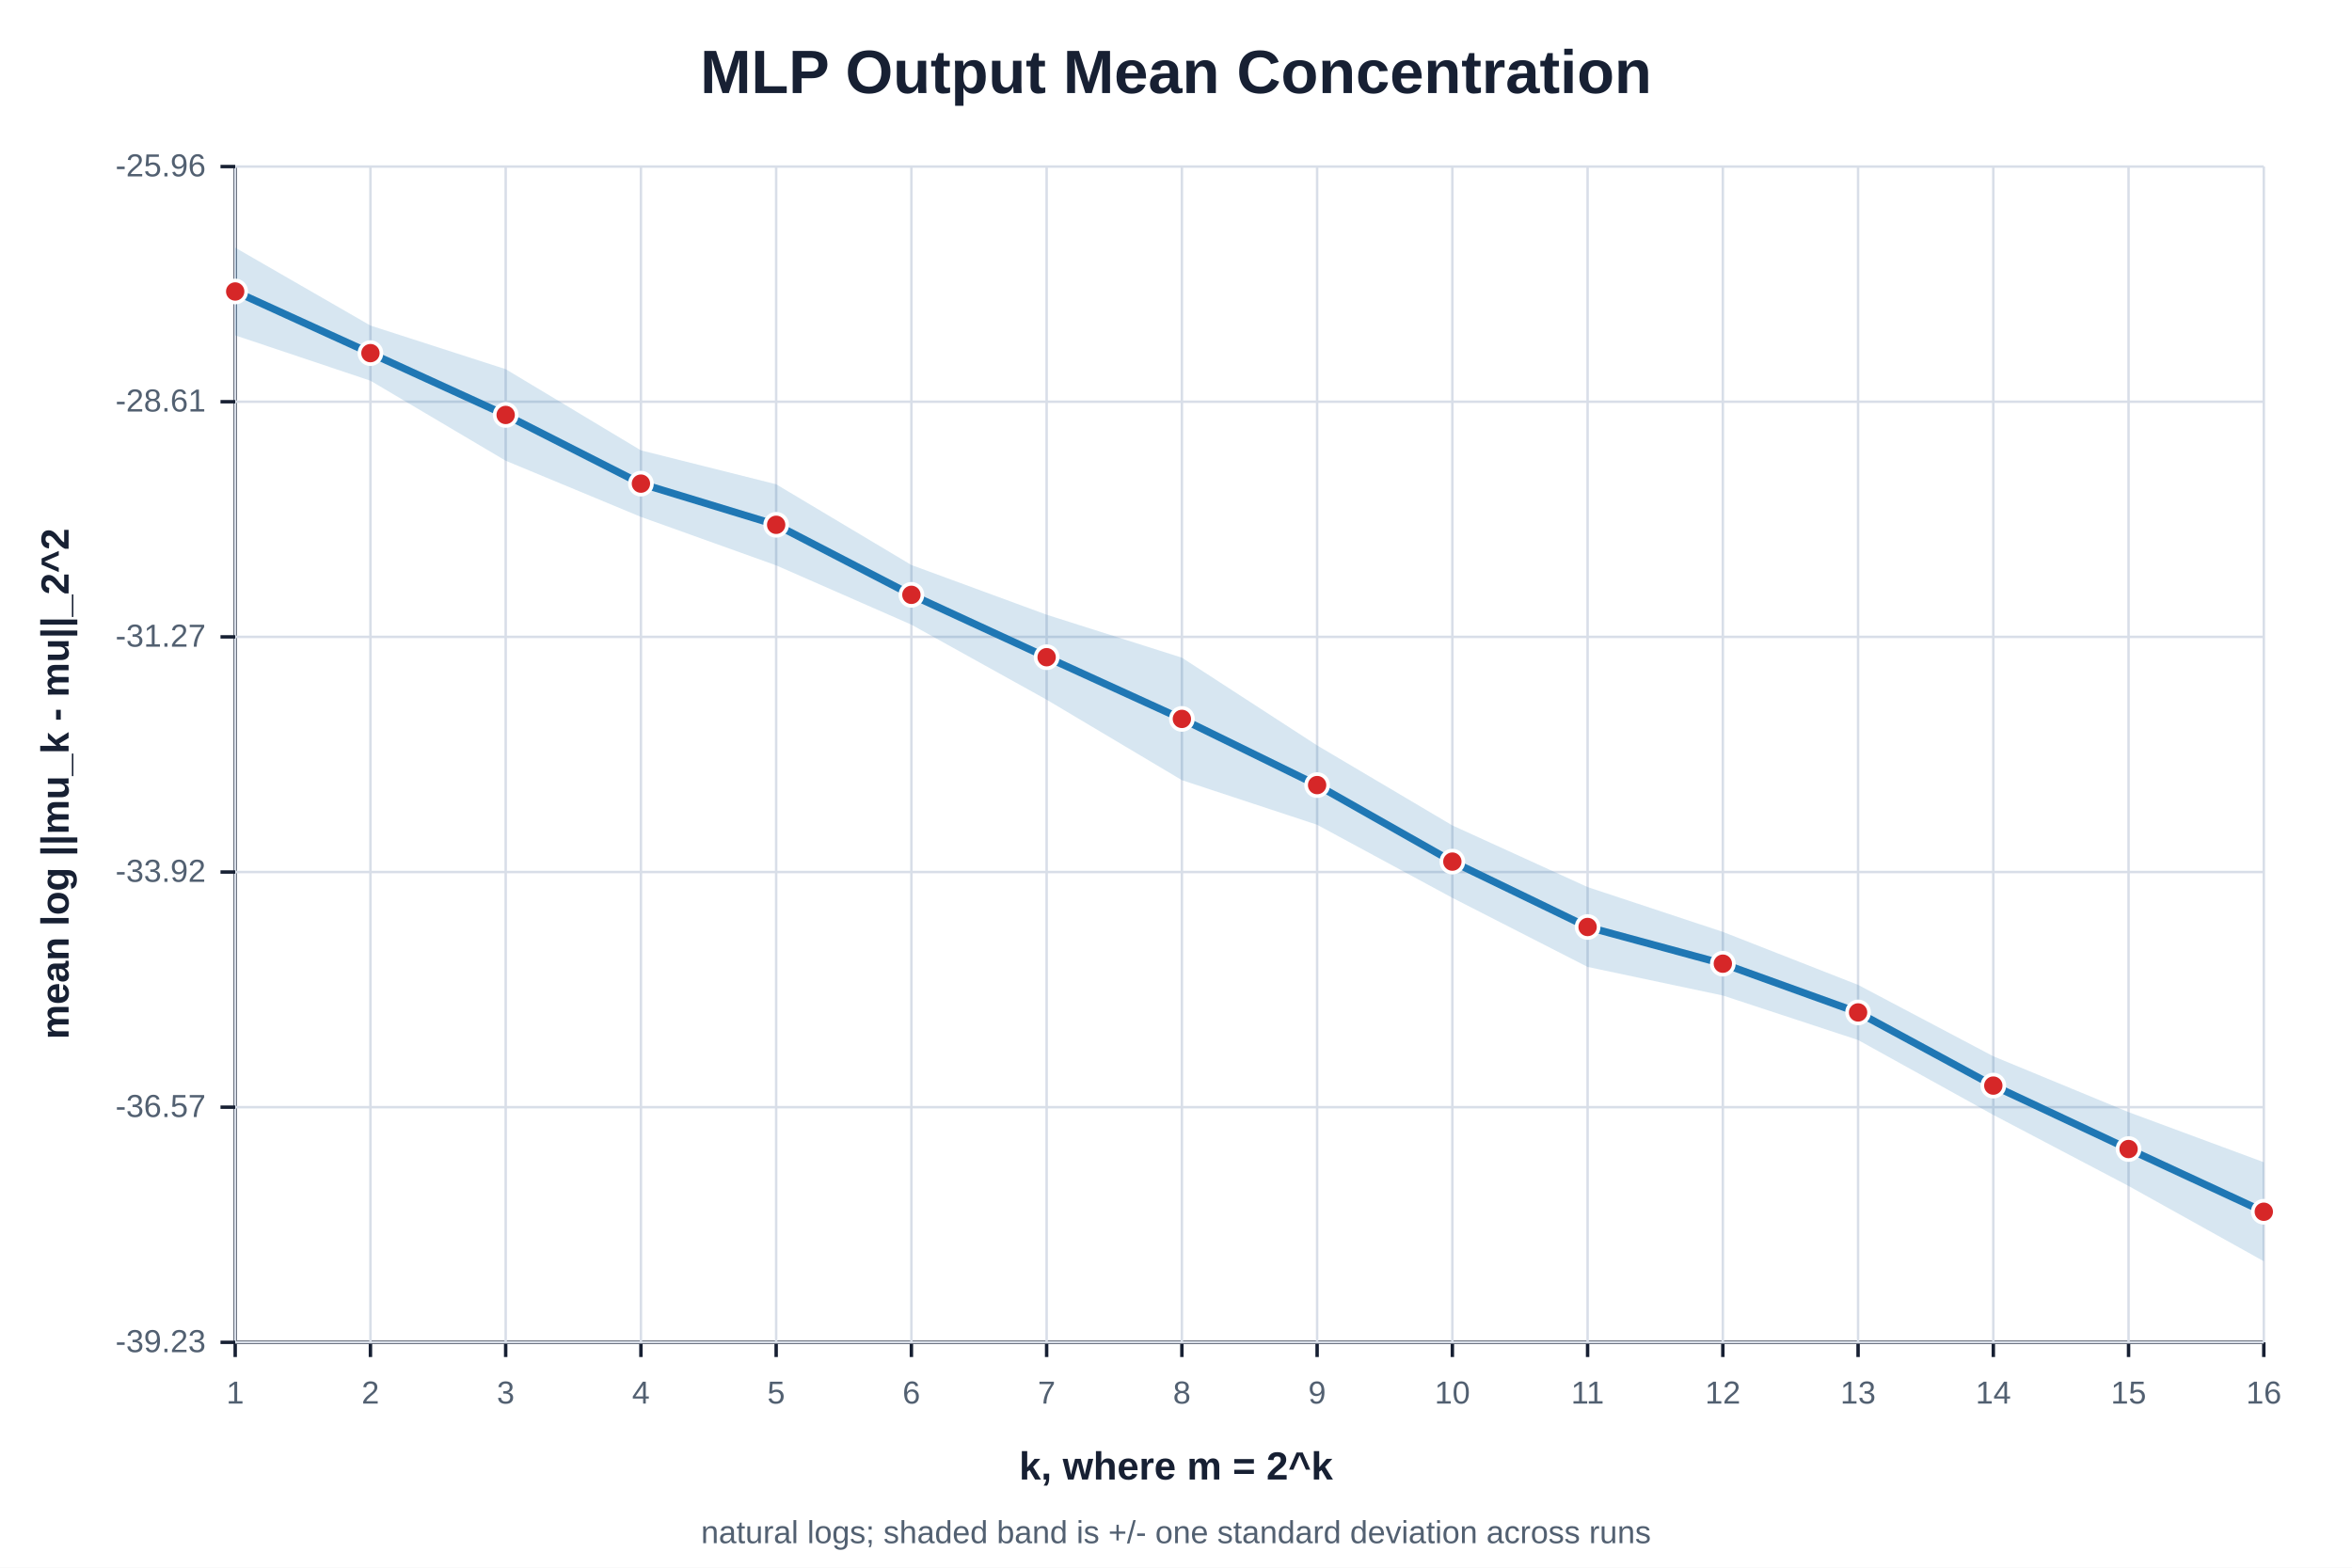
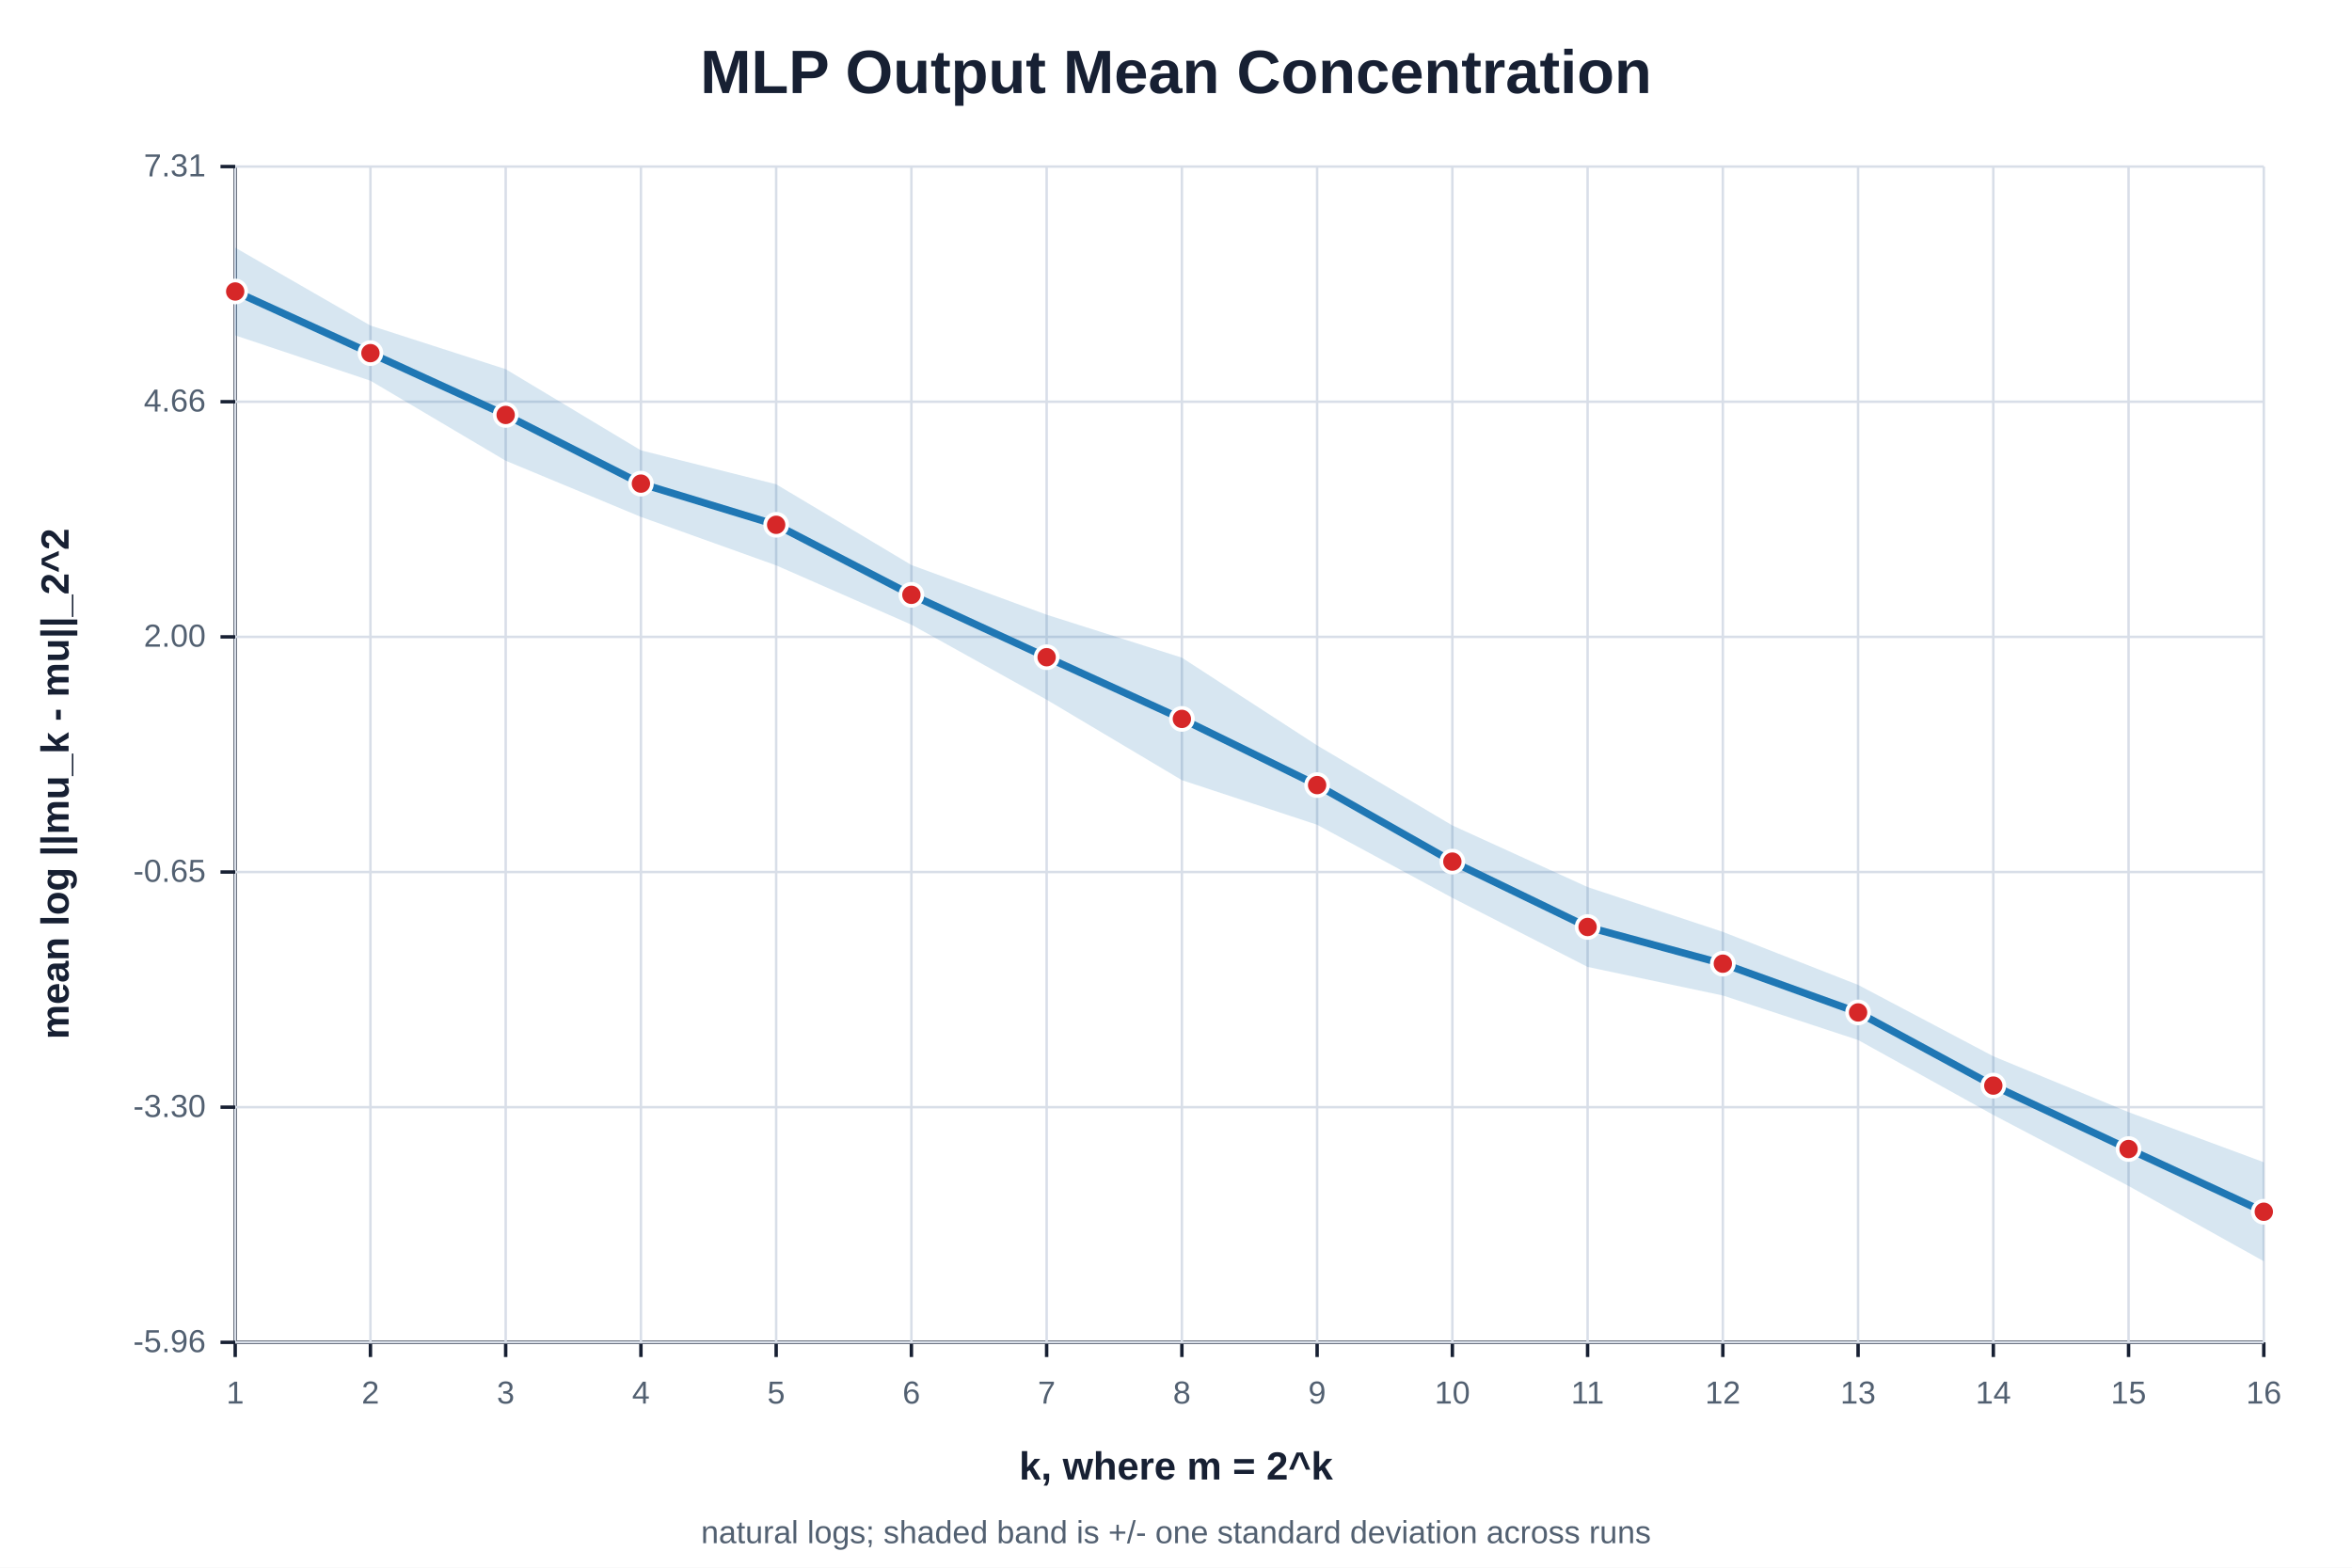
<svg xmlns="http://www.w3.org/2000/svg" width="960" height="640" viewBox="0 0 960 640">
  <style>
text { font-family: Arial, Helvetica, sans-serif; fill: #172033; }
.title { font-size: 25px; font-weight: 700; }
.label { font-size: 16px; font-weight: 600; }
.tick { font-size: 13px; fill: #526071; }
.grid { stroke: #d8dee8; stroke-width: 1; }
.axis { stroke: #172033; stroke-width: 1.4; }
.shade { fill: #1f77b4; opacity: 0.18; }
.line { fill: none; stroke: #1f77b4; stroke-width: 3; }
.point { fill: #d62728; stroke: white; stroke-width: 1.5; }
</style>
  <rect width="960" height="640" fill="#ffffff" />
  <text class="title" x="480" y="38" text-anchor="middle">MLP Output Mean Concentration</text>
  <line class="axis" x1="96" y1="548" x2="924" y2="548" />
  <line class="axis" x1="96" y1="68" x2="96" y2="548" />
  <line class="grid" x1="96.00" y1="68" x2="96.00" y2="548" />
  <line class="axis" x1="96.00" y1="548" x2="96.00" y2="554" />
  <text class="tick" x="96.00" y="573" text-anchor="middle">1</text>
  <line class="grid" x1="151.20" y1="68" x2="151.20" y2="548" />
  <line class="axis" x1="151.20" y1="548" x2="151.20" y2="554" />
  <text class="tick" x="151.20" y="573" text-anchor="middle">2</text>
  <line class="grid" x1="206.40" y1="68" x2="206.40" y2="548" />
  <line class="axis" x1="206.40" y1="548" x2="206.40" y2="554" />
  <text class="tick" x="206.40" y="573" text-anchor="middle">3</text>
  <line class="grid" x1="261.60" y1="68" x2="261.60" y2="548" />
  <line class="axis" x1="261.60" y1="548" x2="261.60" y2="554" />
  <text class="tick" x="261.60" y="573" text-anchor="middle">4</text>
  <line class="grid" x1="316.80" y1="68" x2="316.80" y2="548" />
  <line class="axis" x1="316.80" y1="548" x2="316.80" y2="554" />
  <text class="tick" x="316.80" y="573" text-anchor="middle">5</text>
  <line class="grid" x1="372.00" y1="68" x2="372.00" y2="548" />
  <line class="axis" x1="372.00" y1="548" x2="372.00" y2="554" />
  <text class="tick" x="372.00" y="573" text-anchor="middle">6</text>
  <line class="grid" x1="427.20" y1="68" x2="427.20" y2="548" />
  <line class="axis" x1="427.20" y1="548" x2="427.20" y2="554" />
  <text class="tick" x="427.20" y="573" text-anchor="middle">7</text>
  <line class="grid" x1="482.40" y1="68" x2="482.40" y2="548" />
  <line class="axis" x1="482.40" y1="548" x2="482.40" y2="554" />
  <text class="tick" x="482.40" y="573" text-anchor="middle">8</text>
  <line class="grid" x1="537.60" y1="68" x2="537.60" y2="548" />
  <line class="axis" x1="537.60" y1="548" x2="537.60" y2="554" />
  <text class="tick" x="537.60" y="573" text-anchor="middle">9</text>
  <line class="grid" x1="592.80" y1="68" x2="592.80" y2="548" />
  <line class="axis" x1="592.80" y1="548" x2="592.80" y2="554" />
  <text class="tick" x="592.80" y="573" text-anchor="middle">10</text>
  <line class="grid" x1="648.00" y1="68" x2="648.00" y2="548" />
  <line class="axis" x1="648.00" y1="548" x2="648.00" y2="554" />
  <text class="tick" x="648.00" y="573" text-anchor="middle">11</text>
  <line class="grid" x1="703.20" y1="68" x2="703.20" y2="548" />
  <line class="axis" x1="703.20" y1="548" x2="703.20" y2="554" />
  <text class="tick" x="703.20" y="573" text-anchor="middle">12</text>
  <line class="grid" x1="758.40" y1="68" x2="758.40" y2="548" />
  <line class="axis" x1="758.40" y1="548" x2="758.40" y2="554" />
  <text class="tick" x="758.40" y="573" text-anchor="middle">13</text>
  <line class="grid" x1="813.60" y1="68" x2="813.60" y2="548" />
  <line class="axis" x1="813.60" y1="548" x2="813.60" y2="554" />
  <text class="tick" x="813.60" y="573" text-anchor="middle">14</text>
  <line class="grid" x1="868.80" y1="68" x2="868.80" y2="548" />
  <line class="axis" x1="868.80" y1="548" x2="868.80" y2="554" />
  <text class="tick" x="868.80" y="573" text-anchor="middle">15</text>
  <line class="grid" x1="924.00" y1="68" x2="924.00" y2="548" />
  <line class="axis" x1="924.00" y1="548" x2="924.00" y2="554" />
  <text class="tick" x="924.00" y="573" text-anchor="middle">16</text>
  <line class="grid" x1="96" y1="548.00" x2="924" y2="548.00" />
  <line class="axis" x1="90" y1="548.00" x2="96" y2="548.00" />
-   <text class="tick" x="84" y="552.00" text-anchor="end">-39.23</text>
+   <text class="tick" x="84" y="552.00" text-anchor="end">-5.96</text>
  <line class="grid" x1="96" y1="452.00" x2="924" y2="452.00" />
  <line class="axis" x1="90" y1="452.00" x2="96" y2="452.00" />
-   <text class="tick" x="84" y="456.00" text-anchor="end">-36.57</text>
+   <text class="tick" x="84" y="456.00" text-anchor="end">-3.30</text>
  <line class="grid" x1="96" y1="356.00" x2="924" y2="356.00" />
  <line class="axis" x1="90" y1="356.00" x2="96" y2="356.00" />
-   <text class="tick" x="84" y="360.00" text-anchor="end">-33.92</text>
+   <text class="tick" x="84" y="360.00" text-anchor="end">-0.65</text>
  <line class="grid" x1="96" y1="260.00" x2="924" y2="260.00" />
  <line class="axis" x1="90" y1="260.00" x2="96" y2="260.00" />
-   <text class="tick" x="84" y="264.00" text-anchor="end">-31.27</text>
+   <text class="tick" x="84" y="264.00" text-anchor="end">2.00</text>
  <line class="grid" x1="96" y1="164.00" x2="924" y2="164.00" />
  <line class="axis" x1="90" y1="164.00" x2="96" y2="164.00" />
-   <text class="tick" x="84" y="168.00" text-anchor="end">-28.61</text>
+   <text class="tick" x="84" y="168.00" text-anchor="end">4.66</text>
  <line class="grid" x1="96" y1="68.00" x2="924" y2="68.00" />
  <line class="axis" x1="90" y1="68.00" x2="96" y2="68.00" />
-   <text class="tick" x="84" y="72.00" text-anchor="end">-25.96</text>
+   <text class="tick" x="84" y="72.00" text-anchor="end">7.31</text>
  <polygon class="shade" points="96.00,101.10 151.20,132.90 206.40,150.71 261.60,183.85 316.80,197.70 372.00,230.66 427.20,250.95 482.40,268.49 537.60,304.31 592.80,336.97 648.00,362.14 703.20,380.43 758.40,402.07 813.60,431.22 868.80,454.02 924.00,474.47 924.00,514.90 868.80,484.17 813.60,455.16 758.40,424.58 703.20,406.41 648.00,394.74 592.80,366.54 537.60,336.71 482.40,318.49 427.20,285.65 372.00,255.02 316.80,230.81 261.60,211.02 206.40,188.09 151.20,155.42 96.00,136.91" />
  <polyline class="line" points="96.00,119.00 151.20,144.16 206.40,169.40 261.60,197.44 316.80,214.25 372.00,242.84 427.20,268.30 482.40,293.49 537.60,320.51 592.80,351.75 648.00,378.44 703.20,393.42 758.40,413.32 813.60,443.19 868.80,469.09 924.00,494.69" />
  <circle class="point" cx="96.00" cy="119.00" r="4.5" />
  <circle class="point" cx="151.20" cy="144.16" r="4.5" />
  <circle class="point" cx="206.40" cy="169.40" r="4.5" />
  <circle class="point" cx="261.60" cy="197.44" r="4.5" />
  <circle class="point" cx="316.80" cy="214.25" r="4.5" />
  <circle class="point" cx="372.00" cy="242.84" r="4.5" />
  <circle class="point" cx="427.20" cy="268.30" r="4.5" />
  <circle class="point" cx="482.40" cy="293.49" r="4.5" />
  <circle class="point" cx="537.60" cy="320.51" r="4.5" />
  <circle class="point" cx="592.80" cy="351.75" r="4.5" />
  <circle class="point" cx="648.00" cy="378.44" r="4.5" />
  <circle class="point" cx="703.20" cy="393.42" r="4.5" />
  <circle class="point" cx="758.40" cy="413.32" r="4.5" />
  <circle class="point" cx="813.60" cy="443.19" r="4.5" />
  <circle class="point" cx="868.80" cy="469.09" r="4.5" />
  <circle class="point" cx="924.00" cy="494.69" r="4.5" />
  <text class="label" x="480" y="604" text-anchor="middle">k, where m = 2^k</text>
  <text class="label" transform="translate(28 320) rotate(-90)" text-anchor="middle">mean log ||mu_k - mu||_2^2</text>
  <text class="tick" x="480" y="630" text-anchor="middle">natural logs; shaded band is +/- one standard deviation across runs</text>
</svg>
